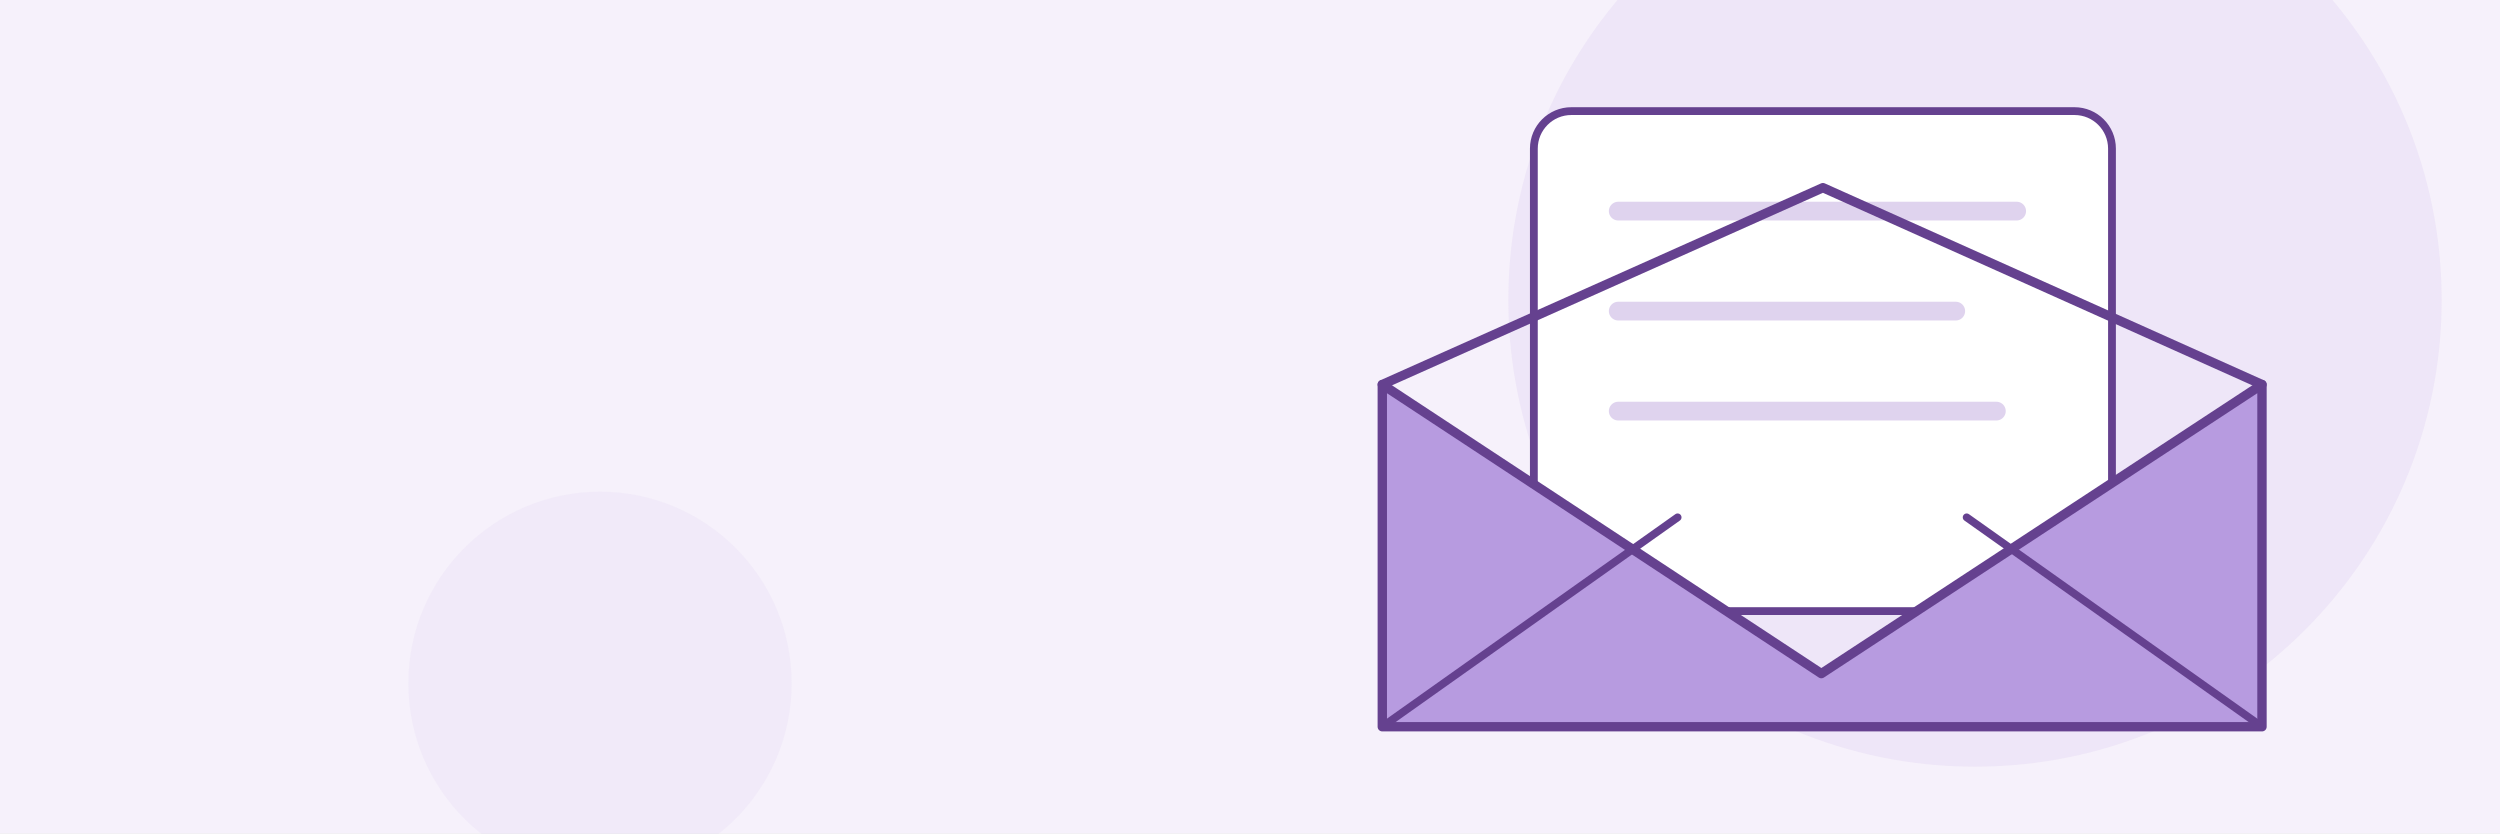
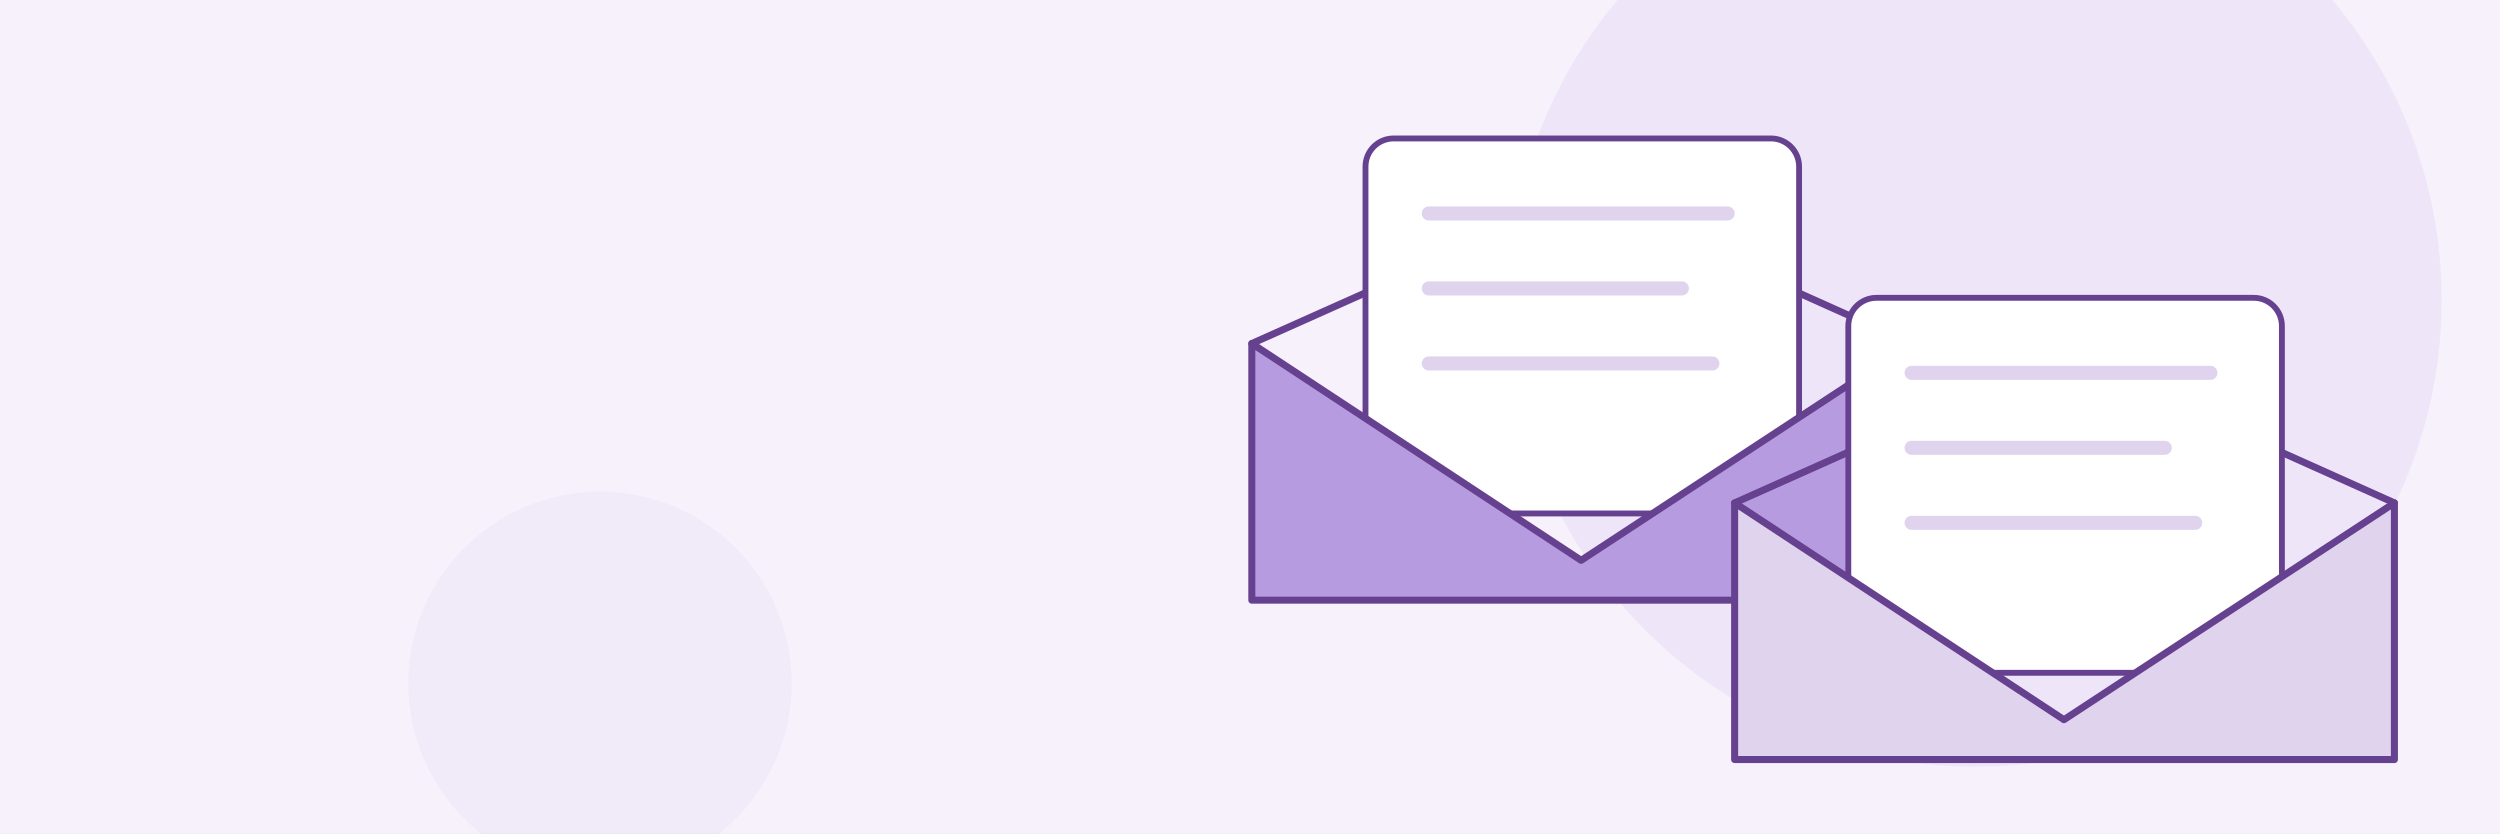
<svg xmlns="http://www.w3.org/2000/svg" viewBox="0 0 1440 480" width="1440" height="480" role="img">
  <rect width="1440" height="480" fill="#f6f1fb" />
  <circle cx="1137.6" cy="172.8" r="268.8" fill="#b79be0" opacity=".13" />
  <circle cx="345.6" cy="393.6" r="110.4" fill="#b79be0" opacity=".08" />
  <g transform="translate(1050 235) scale(0.9)">
-     <rect x="-185" y="-190" width="370" height="320" rx="24" fill="white" stroke="#65418f" stroke-width="5" />
-     <path d="M -131 -126 H 124 M -131 -62 H 85 M -131 2 H 111" fill="none" stroke="#dfd3ee" stroke-width="12" stroke-linecap="round" stroke-linejoin="round" />
-     <path d="M -282 -15 l 281 185 282 -185 v 219 h -563 Z" fill="#b79be0" stroke="#65418f" stroke-width="6" stroke-linecap="round" stroke-linejoin="round" />
-     <path d="M -282 -15 l 282 -126 281 126" fill="none" stroke="#65418f" stroke-width="6" stroke-linecap="round" stroke-linejoin="round" />
-     <path d="M -282 204 l 189 -134 M 281 204 l -189 -134" fill="none" stroke="#65418f" stroke-width="5" stroke-linecap="round" stroke-linejoin="round" />
+     <g transform="translate(-154 -30) scale(.75)">
+       <path d="M -282 -15 l 282 -126 281 126" fill="none" stroke="#65418f" stroke-width="6" stroke-linecap="round" stroke-linejoin="round" />
+       <rect x="-185" y="-190" width="370" height="320" rx="24" fill="white" stroke="#65418f" stroke-width="5" />
+       <path d="M -131 -126 H 124 M -131 -62 H 85 M -131 2 H 111" fill="none" stroke="#dfd3ee" stroke-width="12" stroke-linecap="round" stroke-linejoin="round" />
+       <path d="M -282 -15 l 281 185 282 -185 v 219 h -563 Z" fill="#b79be0" stroke="#65418f" stroke-width="6" stroke-linecap="round" stroke-linejoin="round" />
+     </g>
+     <g transform="translate(155 72) scale(.75)">
+       <path d="M -282 -15 l 282 -126 281 126" fill="none" stroke="#65418f" stroke-width="6" stroke-linecap="round" stroke-linejoin="round" />
+       <rect x="-185" y="-190" width="370" height="320" rx="24" fill="white" stroke="#65418f" stroke-width="5" />
+       <path d="M -131 -126 H 124 M -131 -62 H 85 M -131 2 H 111" fill="none" stroke="#dfd3ee" stroke-width="12" stroke-linecap="round" stroke-linejoin="round" />
+       <path d="M -282 -15 l 281 185 282 -185 v 219 h -563 Z" fill="#dfd3ee" stroke="#65418f" stroke-width="6" stroke-linecap="round" stroke-linejoin="round" />
+     </g>
  </g>
</svg>
